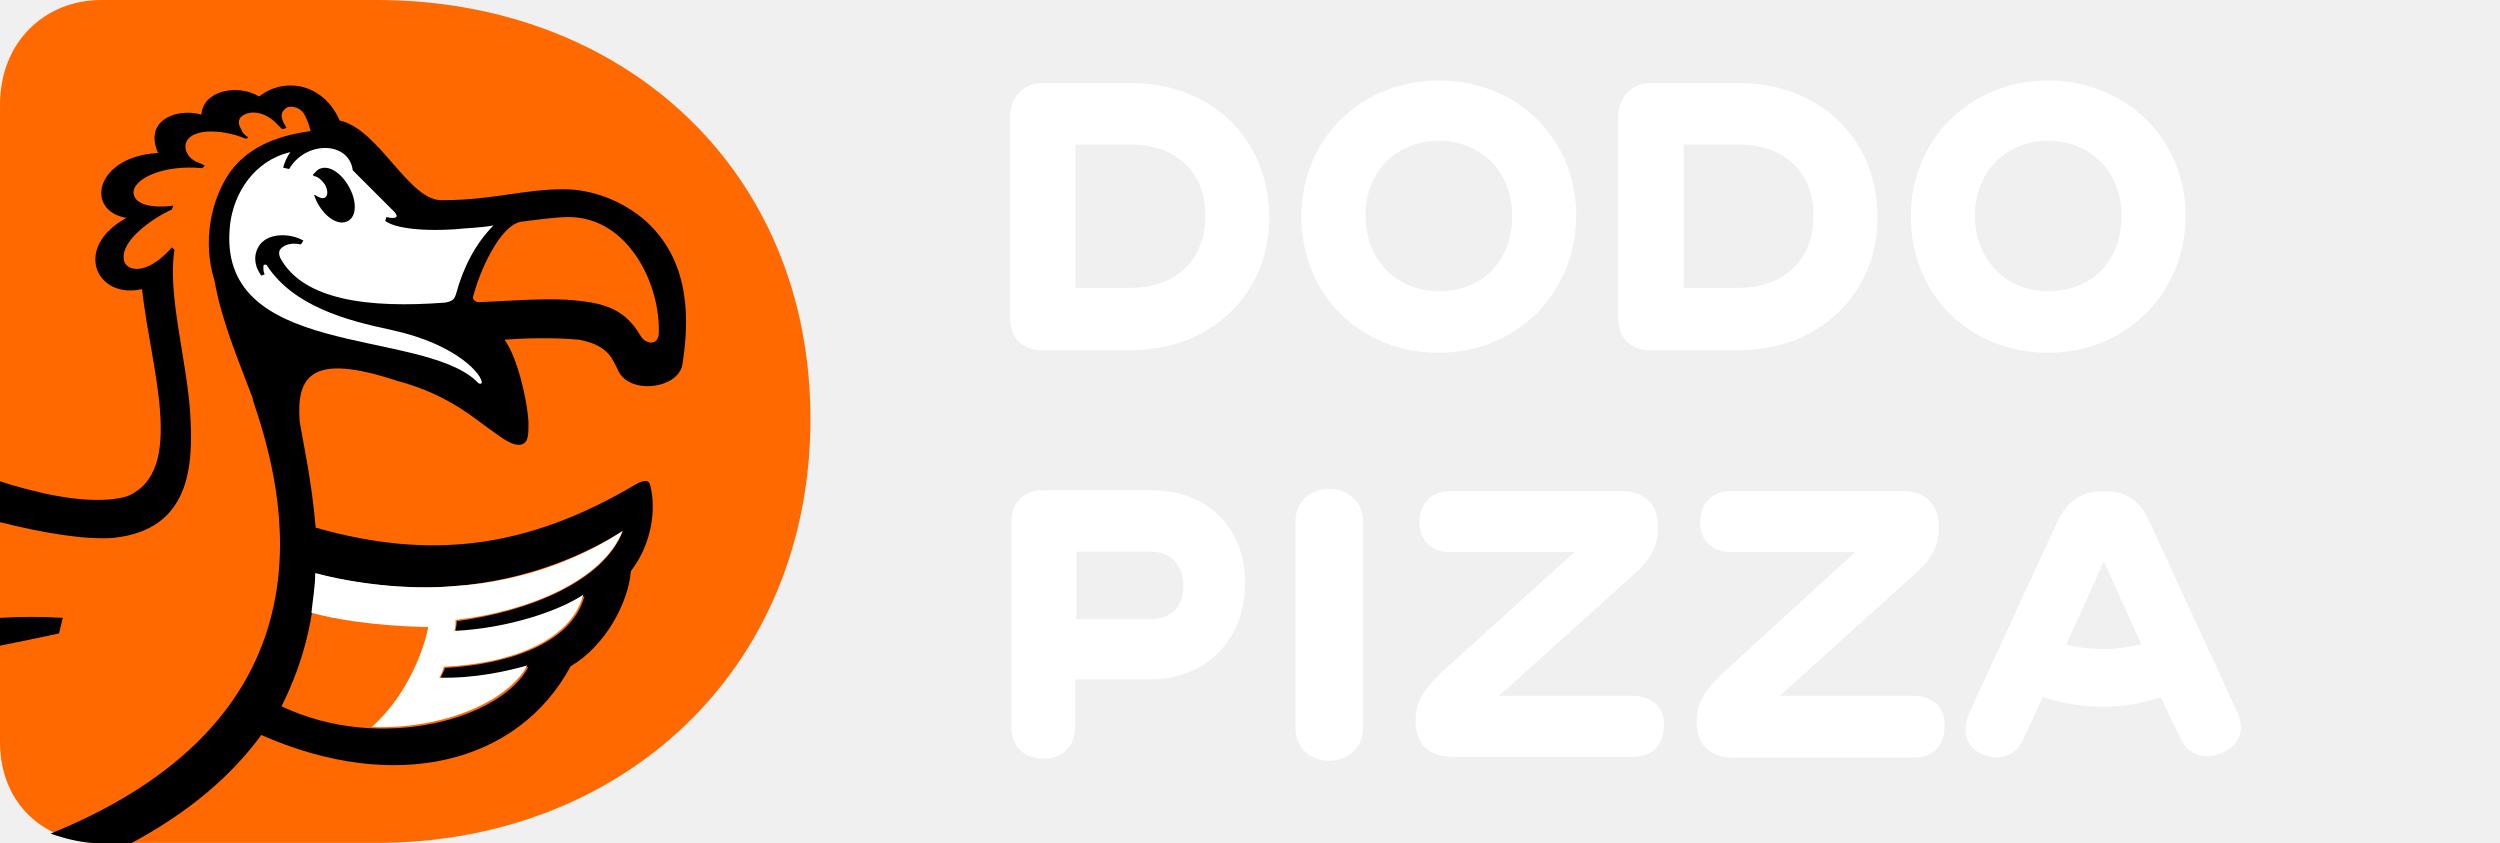
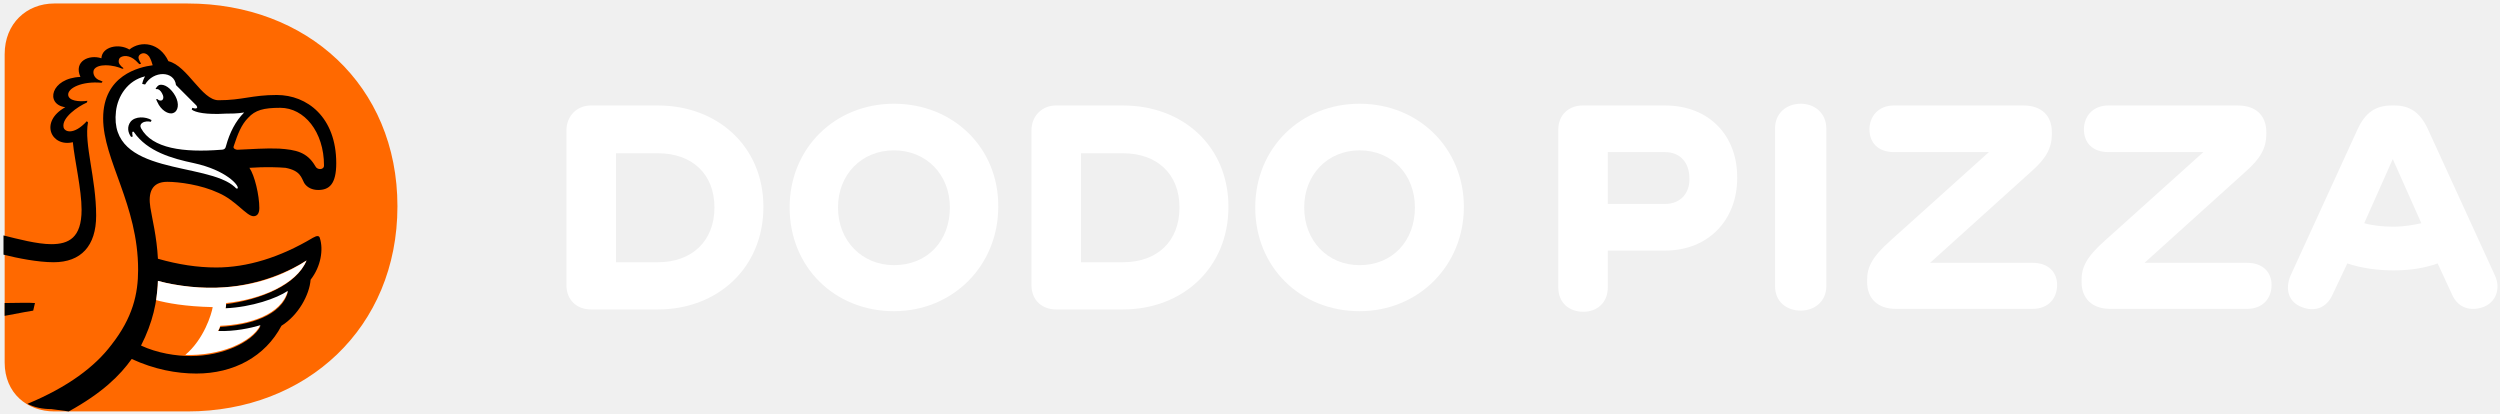
- <svg xmlns="http://www.w3.org/2000/svg" version="1.1" id="Слой_1" x="0px" y="0px" viewBox="0 0 593.2 200" style="enable-background:new 0 0 593.2 200;" xml:space="preserve">
-   <style type="text/css">
- 	.st0{fill:#FF6900;}
- 	.st1{fill:#FFFFFF;}
- </style>
-   <g>
-     <g>
-       <path class="st0" d="M89.4,0c58.3,0,102.9,40,102.9,99.4c0,59.7-44.9,100.6-102.9,100.6H24c-13.1,0-24-8.9-24-24V24.9    C0,9.7,10.9,0,24,0H89.4z" />
-       <path d="M14.9,146.6c-4.9-0.3-9.7-0.3-14.9,0v6.6c8.6-1.7,14-2.9,14-2.9L14.9,146.6z M153.4,52.6c-5.7-5.1-13.1-7.7-19.7-7.7    c-9.4,0-17.1,2.6-28.6,2.6C97.1,48,90,30.6,80.6,28.6c-4-9.1-13.4-10.3-19.1-5.7c-5.1-3.1-13.4-1.4-13.7,4.3    c-6-1.7-13.7,1.4-10.3,9.1C22.6,37.1,20,50,30,51.7c-12.9,7.1-7.1,19.4,3.7,16.9c2,18.6,10.6,43.1-3.4,49.1    c-1.7,0.6-7.7,2-19.7-0.6c-3.7-0.9-7.1-1.7-10.6-2.9v9.7c10.3,2.6,20.6,4.3,27.1,3.7c18-2,18.9-16.9,18-30    c-0.9-12.6-5.4-28-3.7-38.3l-0.6-0.6C34.3,66,29.7,64,29.4,61.7c-0.9-4.6,6.9-10,11.4-12c0-0.3,0.3-0.6,0.3-0.9    c-4.3,0.6-9.1,0-9.4-2.9c-0.3-3.4,6.9-6.9,16.3-6c0.3-0.3,0.3-0.3,0.6-0.6c-0.6-0.3-1.1-0.6-2-0.9c-2.3-1.1-3.1-3.4-2.3-4.9    c0.9-1.7,3.4-2.3,5.7-2.3c3.4,0,6.3,0.9,8.3,1.7c0.3,0,0.6-0.3,0.6-0.3c-0.9-0.6-1.4-1.1-1.7-2c-0.6-0.9-0.9-2.3,0.3-3.1    c1.4-1.1,4.6-1.4,7.7,1.4c0.6,0.6,1.1,1.1,1.7,1.7c0.3,0,0.6,0,1.1-0.3c-0.6-0.9-0.9-1.4-1.1-2.3c-0.3-1.1,0.3-2,1.4-2.6    c1.4-0.3,2.9,0.3,3.7,1.4c0.9,1.4,1.4,3.1,1.7,4.3c-6.6,0.9-14.3,3.1-19.1,9.7l0,0l0,0l0,0C50,47.4,48,57.4,50.9,66.6    c1.7,9.7,5.7,18.9,9.1,28l0,0l0,0c0,0,0,0,0,0.3l0,0c7.4,21.7,21.7,74.6-48,102.9c4,1.4,8,2.3,12,2.3h7.1    c14.3-7.7,24-16.3,30.9-25.7c31.7,14,60.9,6.9,73.4-16.3c8.3-4.9,13.7-15.1,14.3-22.6c5.1-6.6,6-14.9,4.6-20.3    c-0.3-1.4-1.4-1.4-3.4-0.3c-26,15.4-48.9,18-76,10.3C74,114.3,72,105.4,71.1,100C70.3,89.1,74,83.7,94,90.3    c12.9,3.4,18.9,9.4,23.7,12.6c2.3,1.7,4.9,3.4,6.6,2.3c1.1-0.6,1.1-2.6,1.1-4.9c-0.3-6-2.9-16-5.7-19.7c8-0.6,14.3-0.3,17.7,0    c7.4,1.4,8,5.1,9.1,6.9c2.3,6.3,14.3,4.9,15.4-0.9C163.4,77.1,164.3,62.6,153.4,52.6z M74.9,136c9.1,2.6,22,4,32.6,3.1    c18.6-1.4,32.6-8.3,40.3-13.1c-4.6,12-22.3,19.1-39.4,21.4c0,0.9-0.3,1.7-0.3,2.6c12.9-0.6,25.1-4.9,30.6-8.6    c-3.1,11.7-18.9,16.3-33.1,17.1c-0.3,0.9-0.9,1.7-1.1,2.6c8.3,0.3,16.3-1.4,20.9-2.9c-6.3,12.3-34.9,20.6-58.6,9.4    C72.3,156.6,74.6,146,74.9,136z M156.3,79.4c-0.3,2.6-3.1,2.3-4.3,0.3c-4-6.9-9.4-8-17.7-8.6c-6.3-0.3-13.7,0.3-20.6,0.6    c-1.1,0-1.7-0.9-1.4-1.4c1.4-5.7,6.3-16.9,11.4-17.7c2.6-0.3,8-1.1,11.1-1.1C149.1,51.4,156.9,67.7,156.3,79.4z" />
-       <path class="st1" d="M76,40c2.3-0.9,5.4,1.4,7.1,4.9c1.7,3.4,1.4,6.9-0.9,7.7c-2.3,0.9-5.4-1.4-7.1-4.9c-0.3-0.6-0.3-0.9-0.6-1.4    h0.3c0.9,0.6,1.7,0.9,2.3,0.6c0.9-0.6,0.6-2,0-3.1c-0.6-0.9-1.7-2-2.6-2l-0.3-0.3C74.9,40.9,75.1,40.3,76,40 M92.9,78.3    C82,76,69.7,72.6,63.4,63.1c0-0.3-0.3-0.3-0.6-0.3c-0.3,0-0.3,0.3-0.3,0.6c0,0.6,0,1.1,0.3,1.7L62,65.4c-1.7-2.3-2-5.1-0.3-7.4    c2.3-2.9,7.4-2.6,10.3-0.9L71.4,58c-1.4-0.3-3.1-0.3-4.3,0.6c-0.9,0.6-1.1,1.4-0.6,2.6c5.4,10,20.9,12,39.1,10.6    c2-0.3,2.3-1.1,2.6-2c1.7-6.3,4.6-12,8.9-16.3c-3.4,0.6-6.6,0.6-9.1,0.9c-9.4,0.6-14.9-0.6-16.6-2l0.3-0.9c1.1,0.3,2,0.3,2.3,0    c0.3-0.3,0-0.6-0.3-1.1c-1.7-1.7-10-10-10-10c-0.9-6.9-11.1-7.1-15.1-0.3l-1.4-0.3c0.3-1.4,1.1-2.9,1.7-3.7    c-8.6,2-13.4,9.7-14.3,17.1c-3.7,32,44.6,24.6,58.3,37.1c0.3,0.3,0.9,1.1,1.4,0.6C114.6,89.1,108.6,81.7,92.9,78.3" />
-       <path class="st1" d="M147.7,126c-7.7,5.1-21.7,12-40.3,13.1c-10.6,0.9-23.1-0.6-32.6-3.1c0,3.1-0.6,6.3-0.9,9.4    c5.1,1.4,14.3,3.1,27.7,3.4c-0.6,3.7-4.3,15.7-13.4,23.7c16.9,0.6,32.3-6,36.9-14.6c-4.9,1.4-12.6,3.1-20.9,2.9    c0.6-0.9,0.9-1.7,1.1-2.6c14.3-0.6,30-5.4,33.1-17.1c-5.4,3.7-17.7,8-30.6,8.6c0.3-0.9,0.3-1.7,0.3-2.6    C125.4,145.1,143.1,137.7,147.7,126" />
-     </g>
-     <g>
-       <g>
-         <path class="st1" d="M268.3,19.7h-20.9c-4.3,0-7.7,3.1-7.7,8v48c0,4.9,3.4,7.4,7.7,7.4h20.9c18.6,0,32.9-12.9,32.9-31.7     C300.9,32.3,286.9,19.7,268.3,19.7z M268.3,68.3h-13.1v-34h13.1c10.6,0,17.7,6.3,17.7,16.9S278.9,68.3,268.3,68.3z" />
-         <path class="st1" d="M412.6,19.7h-20.9c-4.3,0-7.7,3.1-7.7,8v48c0,4.9,3.4,7.4,7.7,7.4h20.9c18.6,0,32.9-12.9,32.9-31.7     C445.4,32.3,431.1,19.7,412.6,19.7z M412.6,68.3h-13.1v-34h13.1c10.6,0,17.7,6.3,17.7,16.9S423.1,68.3,412.6,68.3z" />
-         <path class="st1" d="M486,19.1c-18.3,0-32.6,13.7-32.6,32.3s14,32.3,32.6,32.3c18.3,0,32.6-14,32.6-32.6     C518.6,32.9,504.3,19.1,486,19.1z M486,69.1c-10,0-17.4-7.4-17.4-18c0-10,7.1-17.7,17.4-17.7c10,0,17.4,7.4,17.4,17.7     C503.4,61.7,496.6,69.1,486,69.1z" />
-         <path class="st1" d="M341.4,19.1c-18.3,0-32.6,13.7-32.6,32.3s14,32.3,32.6,32.3c18.3,0,32.6-14,32.6-32.6     C374,32.9,360,19.1,341.4,19.1z M341.4,69.1c-10,0-17.4-7.4-17.4-18c0-10,7.1-17.7,17.4-17.7c10,0,17.4,7.4,17.4,17.7     C358.9,61.7,352,69.1,341.4,69.1z" />
-       </g>
-       <g>
-         <path class="st1" d="M273.1,116.3h-25.7c-4.3,0-7.4,2.9-7.4,7.4v48.9c0,4.9,3.4,7.4,7.7,7.4c4.3,0,7.4-2.9,7.4-7.4v-11.4h17.7     c13.7,0,22.6-9.7,22.6-22.6C295.7,126,287.1,116.3,273.1,116.3z M273.1,146.9h-17.7v-16h17.7c5.1,0,7.7,3.7,7.7,8     C280.9,143.4,278.3,146.9,273.1,146.9z" />
-         <path class="st1" d="M315.4,116c-4.3,0-8,2.9-8,7.7v49.1c0,4.9,3.7,7.7,8,7.7c4.3,0,8-2.9,8-7.7v-49.1     C323.4,118.9,319.7,116,315.4,116z" />
-         <path class="st1" d="M387.4,165.1h-31.7l31.4-28.3c4.6-4,6.3-7.1,6.3-11.4v-0.6c0-5.1-3.1-8.3-8.9-8.3h-40.3     c-4.9,0-7.4,3.4-7.4,7.4c0,4.3,2.9,7.1,7.4,7.1h29.4l-30.3,27.4c-6,5.4-7.4,8.6-7.4,12.3v0.6c0,5.1,3.1,8.3,8.9,8.3h42.6     c4.9,0,7.4-3.1,7.4-7.4C395.1,168.3,392.3,165.1,387.4,165.1z" />
-         <path class="st1" d="M454,165.1h-31.7l31.4-28.3c4.6-4,6.3-7.1,6.3-11.4v-0.6c0-5.1-3.1-8.3-8.9-8.3h-40.3     c-4.9,0-7.4,3.4-7.4,7.4c0,4.3,2.9,7.1,7.4,7.1h29.4L410,158.6c-6,5.4-7.4,8.6-7.4,12.3v0.6c0,5.1,3.1,8.3,8.9,8.3H454     c4.9,0,7.4-3.1,7.4-7.4C461.7,168.3,458.9,165.1,454,165.1z" />
-         <path class="st1" d="M530.9,169.1L510,123.7c-2.3-5.1-5.7-7.1-10.3-7.1h-0.9c-4.9,0-8.3,2.3-10.6,7.1l-20.9,45.4     c-2,4.6-0.6,8.6,3.4,10c3.7,1.4,7.4,0.6,9.4-3.7l4.6-10c4.3,1.4,9.4,2.3,14.3,2.3c5.1,0,9.7-0.9,13.7-2.3l4.6,9.7     c2,4.3,6,5.1,9.4,3.7C531.1,177.4,532.9,173.4,530.9,169.1z M499.4,154c-3.1,0-6.6-0.3-9.1-1.1l8.9-19.7l8.9,19.7     C505.7,153.4,502.6,154,499.4,154z" />
-       </g>
-     </g>
+ <svg xmlns="http://www.w3.org/2000/svg" width="429" height="71" viewBox="0 0 429 71" fill="none">
+   <g clip-path="url(#clip0_104_53)">
+     <path d="M112.9 18.1H101.4C99.1 18.1 97.2 19.8 97.2 22.4V48.9C97.2 51.6 99.1 53.1 101.4 53.1H112.9C123.1 53.1 131 46 131 35.5C131 25.1 123.1 18.1 112.9 18.1ZM112.9 45H105.7V26.3H112.9C118.7 26.3 122.6 29.8 122.6 35.6C122.6 41.4 118.7 45 112.9 45Z" fill="white" />
+     <path d="M153.4 17.8C143.3 17.8 135.5 25.4 135.5 35.6C135.5 45.9 143.3 53.4 153.4 53.4C163.5 53.4 171.3 45.6 171.3 35.5C171.4 25.4 163.6 17.8 153.4 17.8ZM153.4 45.5C147.9 45.5 143.8 41.3 143.8 35.6C143.8 30 147.8 25.8 153.4 25.8C159 25.8 163 30 163 35.6C163 41.3 159.2 45.5 153.4 45.5Z" fill="white" />
+     <path d="M192.7 18.1H181.2C178.9 18.1 177 19.8 177 22.4V48.9C177 51.6 178.9 53.1 181.2 53.1H192.7C202.9 53.1 210.8 46 210.8 35.5C210.8 25.1 203 18.1 192.7 18.1ZM192.7 45H185.5V26.3H192.7C198.5 26.3 202.4 29.8 202.4 35.6C202.4 41.4 198.6 45 192.7 45Z" fill="white" />
+     <path d="M233.3 17.8C223.2 17.8 215.4 25.4 215.4 35.6C215.4 45.9 223.2 53.4 233.3 53.4C243.4 53.4 251.2 45.6 251.2 35.5C251.2 25.4 243.4 17.8 233.3 17.8ZM233.3 45.5C227.8 45.5 223.8 41.3 223.8 35.6C223.8 30 227.8 25.8 233.3 25.8C238.9 25.8 242.8 30 242.8 35.6C242.8 41.3 239 45.5 233.3 45.5Z" fill="white" />
+     <path d="M285.7 18.1H271.6C269.3 18.1 267.4 19.6 267.4 22.3V49.3C267.4 52 269.3 53.5 271.7 53.5C274 53.5 275.9 52 275.9 49.3V43H285.7C293.3 43 298.1 37.6 298.1 30.6C298.2 23.4 293.4 18.1 285.7 18.1ZM285.7 35H275.9V26.1H285.7C288.5 26.1 289.9 28.1 289.9 30.6C290 33 288.5 35 285.7 35Z" fill="white" />
+     <path d="M309 17.8C306.6 17.8 304.6 19.4 304.6 22V49.1C304.6 51.8 306.6 53.3 309 53.3C311.4 53.3 313.4 51.7 313.4 49.1V22.1C313.4 19.4 311.4 17.8 309 17.8Z" fill="white" />
+     <path d="M348.8 45.1H331.2L348.6 29.4C351.1 27.2 352.1 25.4 352.1 23V22.7C352.1 19.8 350.3 18.1 347.2 18.1H325C322.3 18.1 320.8 20 320.8 22.2C320.8 24.5 322.3 26.1 325 26.1H341.3L324.5 41.2C321.2 44.1 320.4 45.9 320.4 48V48.4C320.4 51.2 322.2 53 325.3 53H348.8C351.5 53 353 51.2 353 48.9C353 46.7 351.5 45.1 348.8 45.1Z" fill="white" />
+     <path d="M385.6 45.1H368L385.4 29.4C387.9 27.2 388.9 25.4 388.9 23V22.7C388.9 19.8 387.1 18.1 384 18.1H361.8C359.1 18.1 357.6 20 357.6 22.2C357.6 24.5 359.1 26.1 361.8 26.1H378.1L361.3 41.2C358 44.1 357.2 45.9 357.2 48V48.4C357.2 51.2 359 53 362.1 53H385.6C388.3 53 389.8 51.2 389.8 48.9C389.8 46.7 388.3 45.1 385.6 45.1Z" fill="white" />
+     <path d="M428.1 47.2L416.6 22.1C415.3 19.3 413.5 18.1 410.9 18.1H410.4C407.7 18.1 405.9 19.3 404.6 22.1L393.1 47.2C392 49.7 392.8 51.9 395 52.7C397 53.5 399.1 53 400.2 50.7L402.8 45.2C405.1 46 408 46.4 410.7 46.4C413.6 46.4 416.1 46 418.3 45.2L420.8 50.6C421.9 53 424.1 53.4 426.1 52.7C428.3 51.9 429.2 49.5 428.1 47.2ZM410.7 38.9C408.9 38.9 407.1 38.7 405.7 38.3L410.6 27.3L415.5 38.3C414.2 38.6 412.5 38.9 410.7 38.9Z" fill="white" />
+     <path d="M32.2 0.6C52.6 0.6 68.2 14.6 68.2 35.4C68.2 56.3 52.5 70.6 32.2 70.6H9.3C4.7 70.6 0.8 67.5 0.8 62.2V9.3C0.8 4 4.6 0.6 9.3 0.6H32.2Z" fill="#FF6900" />
+     <path d="M11.8 70.6C17.6 67.4 20.6 64.4 22.6 61.6C26.5 63.4 30.3 64.1 33.7 64.1C40.1 64.1 45.5 61.2 48.3 55.9C51.2 54.1 53.1 50.6 53.3 48C55.1 45.7 55.5 42.8 54.9 40.9C54.8 40.4 54.4 40.4 53.7 40.8C48 44.2 42.4 45.9 37.1 45.9C33.9 45.9 30.6 45.4 27.1 44.4C26.9 40.6 26.1 37.5 25.8 35.6C25.4 33.1 26 31.2 28.7 31.2C30.7 31.2 34.5 31.7 37.5 33.1C40.5 34.4 42.3 37.1 43.5 37.1C44 37.1 44.5 36.8 44.5 35.7C44.5 33.5 43.7 30.1 42.8 28.8C45.6 28.6 47.8 28.7 49 28.8C51.6 29.3 51.7 30.5 52.2 31.4C52.7 32.2 53.6 32.6 54.6 32.6C56.5 32.6 57.7 31.6 57.7 28C57.7 20.1 52.7 16.3 47.5 16.3C43.2 16.3 41.6 17.2 37.5 17.2C34.6 17.2 32.2 11.3 28.9 10.5C27.4 7.3 24.2 6.9 22.2 8.5C20.4 7.4 17.5 8 17.4 10C15.3 9.3 12.6 10.5 13.8 13.2C8.7 13.4 7.7 17.9 11.2 18.4C6.7 20.9 8.8 25.3 12.5 24.4C12.8 27.5 14 32.5 14 36C14 40.8 11.8 41.9 8.8 41.9C6.4 41.9 3 41 0.6 40.4V43.7C3 44.3 6.5 45 9.2 45C13.9 45 16.5 42.2 16.5 37C16.5 30.6 14.4 24.7 15.1 21L14.9 20.8C12.6 23.3 11 22.6 10.9 21.8C10.6 20.2 13.3 18.3 14.9 17.6C14.9 17.5 15 17.4 15 17.3C13.5 17.5 11.8 17.3 11.7 16.3C11.6 15.1 14.1 13.9 17.4 14.2C17.5 14.2 17.5 14.1 17.6 14C17.4 13.9 17.2 13.8 16.9 13.7C16.1 13.3 15.9 12.5 16.1 12C16.4 11.4 17.3 11.2 18.1 11.2C19.3 11.2 20.3 11.5 21 11.8C21.1 11.8 21.2 11.7 21.2 11.7C20.9 11.5 20.7 11.3 20.5 11C20.3 10.7 20.3 10.2 20.6 9.9C21.1 9.5 22.2 9.4 23.3 10.4C23.5 10.6 23.7 10.8 23.9 11C24 11 24.1 11 24.2 10.9C24 10.6 23.9 10.4 23.8 10.1C23.7 9.8 23.8 9.4 24.3 9.2C24.8 9 25.3 9.3 25.6 9.7C25.9 10.2 26.1 10.8 26.2 11.2C23.9 11.5 17.7 12.9 17.7 20.3C17.7 27.5 23.7 35.1 23.7 46.3C23.7 50.4 22.8 54.5 19.1 59.2C16.3 62.9 11.7 66.4 4.7 69.3C5.9 69.9 7.3 70.2 8.8 70.2L11.8 70.6ZM40.1 25.1C40.8 23 41.4 21.4 42.6 20.2C43.8 18.9 45.2 18.5 48.1 18.5C52.2 18.5 55.6 22.6 55.6 28.4C55.6 29.2 54.4 29.2 54.1 28.5C52.7 26.1 50.8 25.7 47.9 25.5C45.7 25.4 43.1 25.6 40.7 25.7C40.1 25.6 40 25.3 40.1 25.1ZM27.1 48.2C30.3 49.1 34.8 49.6 38.5 49.3C45 48.8 49.9 46.4 52.6 44.7C50.9 48.9 44.8 51.4 38.8 52.2C38.8 52.5 38.7 52.8 38.7 53.1C43.2 52.9 47.5 51.4 49.4 50.1C48.3 54.2 42.8 55.8 37.8 56.1C37.7 56.4 37.5 56.7 37.4 57C40.3 57.1 43.1 56.5 44.7 56C43.2 58.8 38.1 61.1 32.8 61.1C30.2 61.1 27 60.6 24.2 59.3C26.2 55.4 27 51.7 27.1 48.2Z" fill="black" />
+     <path d="M0.8 54.2C3.3 53.7 5.7 53.3 5.7 53.3L6 52C4.9 51.9 2.7 52 0.8 52C0.8 51.9 0.8 54.2 0.8 54.2Z" fill="black" />
+     <path d="M27.3 14.6C28.2 14.3 29.4 15.2 30.1 16.5C30.8 17.8 30.6 19.1 29.7 19.4C28.9 19.7 27.6 18.9 27 17.5C26.9 17.3 26.8 17.1 26.8 17H27C27.3 17.3 27.6 17.3 27.8 17.2C28.1 17 28.1 16.5 27.8 16C27.6 15.6 27.2 15.2 26.8 15.3L26.7 15.2C26.9 14.9 27.1 14.7 27.3 14.6ZM33.3 28C29.5 27.2 25.3 26 23 22.7C23 22.6 22.9 22.6 22.8 22.6C22.7 22.6 22.7 22.7 22.7 22.8C22.7 23 22.7 23.2 22.8 23.4L22.5 23.5C21.9 22.7 21.8 21.7 22.4 20.9C23.2 19.9 25 20 26 20.6L25.9 20.9C25.4 20.8 24.8 20.8 24.4 21.1C24.1 21.3 24 21.6 24.2 22C26.1 25.5 31.5 26.2 37.9 25.7C38.6 25.7 38.7 25.4 38.8 25C39.4 22.8 40.4 20.8 41.9 19.3C40.7 19.5 39.6 19.5 38.7 19.5C35.4 19.7 33.5 19.3 32.9 18.8L33 18.5C33.3 18.6 33.7 18.7 33.8 18.5C33.9 18.4 33.8 18.3 33.7 18.1C33.1 17.5 30.2 14.6 30.2 14.6C29.9 12.1 26.3 12.1 24.9 14.5L24.4 14.4C24.5 13.9 24.7 13.4 24.9 13.1C21.9 13.8 20.2 16.5 19.9 19.1C18.6 30.2 35.5 27.7 40.3 32.1C40.4 32.2 40.6 32.5 40.8 32.3C41 31.8 38.8 29.2 33.3 28Z" fill="white" />
+     <path d="M52.6 44.7C49.9 46.5 45 48.9 38.5 49.3C34.8 49.6 30.4 49.1 27.1 48.2C27.1 49.3 26.9 50.4 26.8 51.5C28.6 52 31.8 52.6 36.5 52.7C36.3 53.9 35 58.2 31.8 60.9C37.7 61.1 43.1 58.8 44.7 55.8C43 56.3 40.3 56.9 37.4 56.8C37.6 56.5 37.7 56.2 37.8 55.9C42.8 55.7 48.3 54 49.4 49.9C47.5 51.2 43.2 52.7 38.7 52.9C38.8 52.6 38.8 52.3 38.8 52C44.7 51.4 50.9 48.8 52.6 44.7Z" fill="white" />
  </g>
+   <defs>
+     <clipPath id="clip0_104_53">
+       <rect width="429" height="71" fill="white" />
+     </clipPath>
+   </defs>
</svg>
